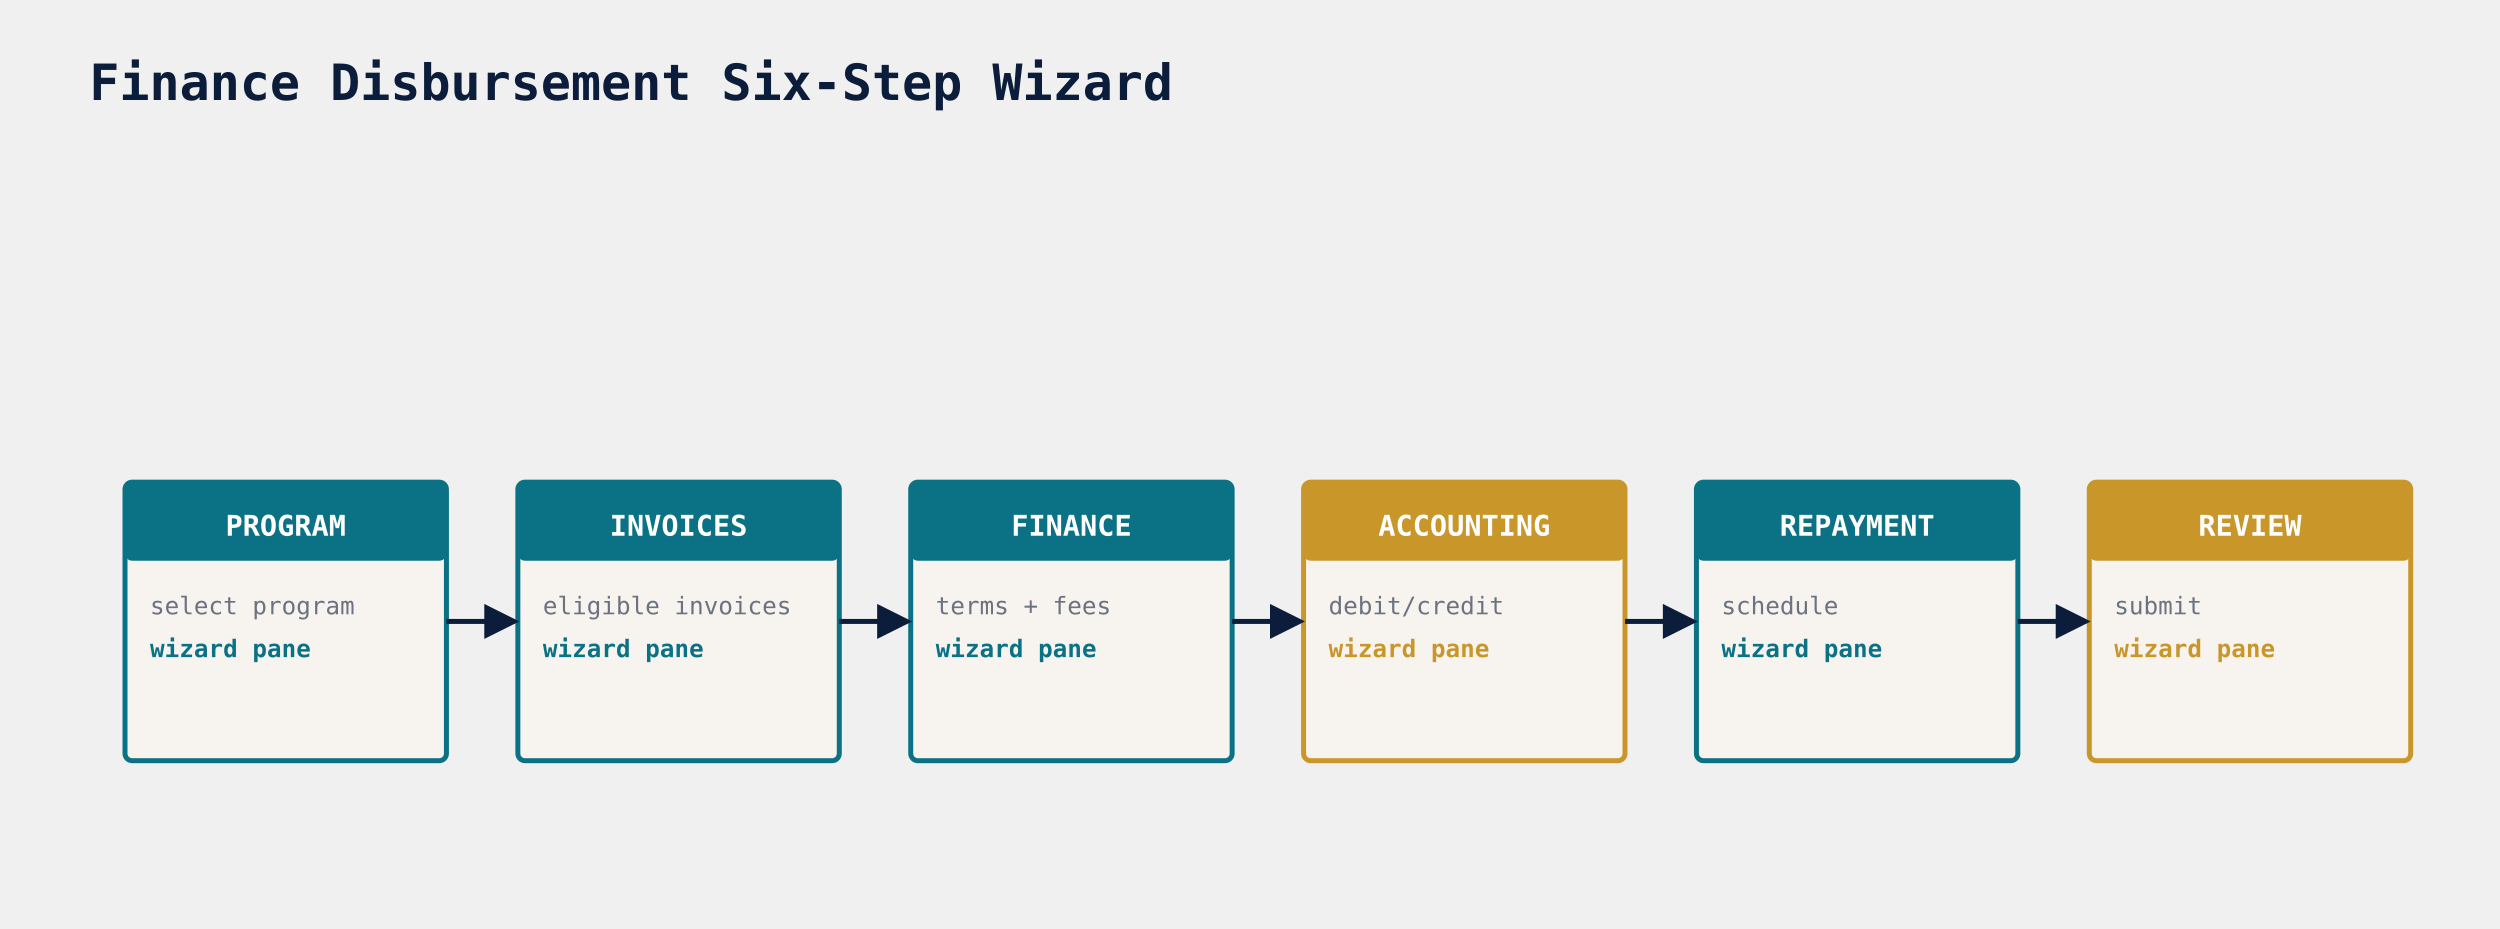
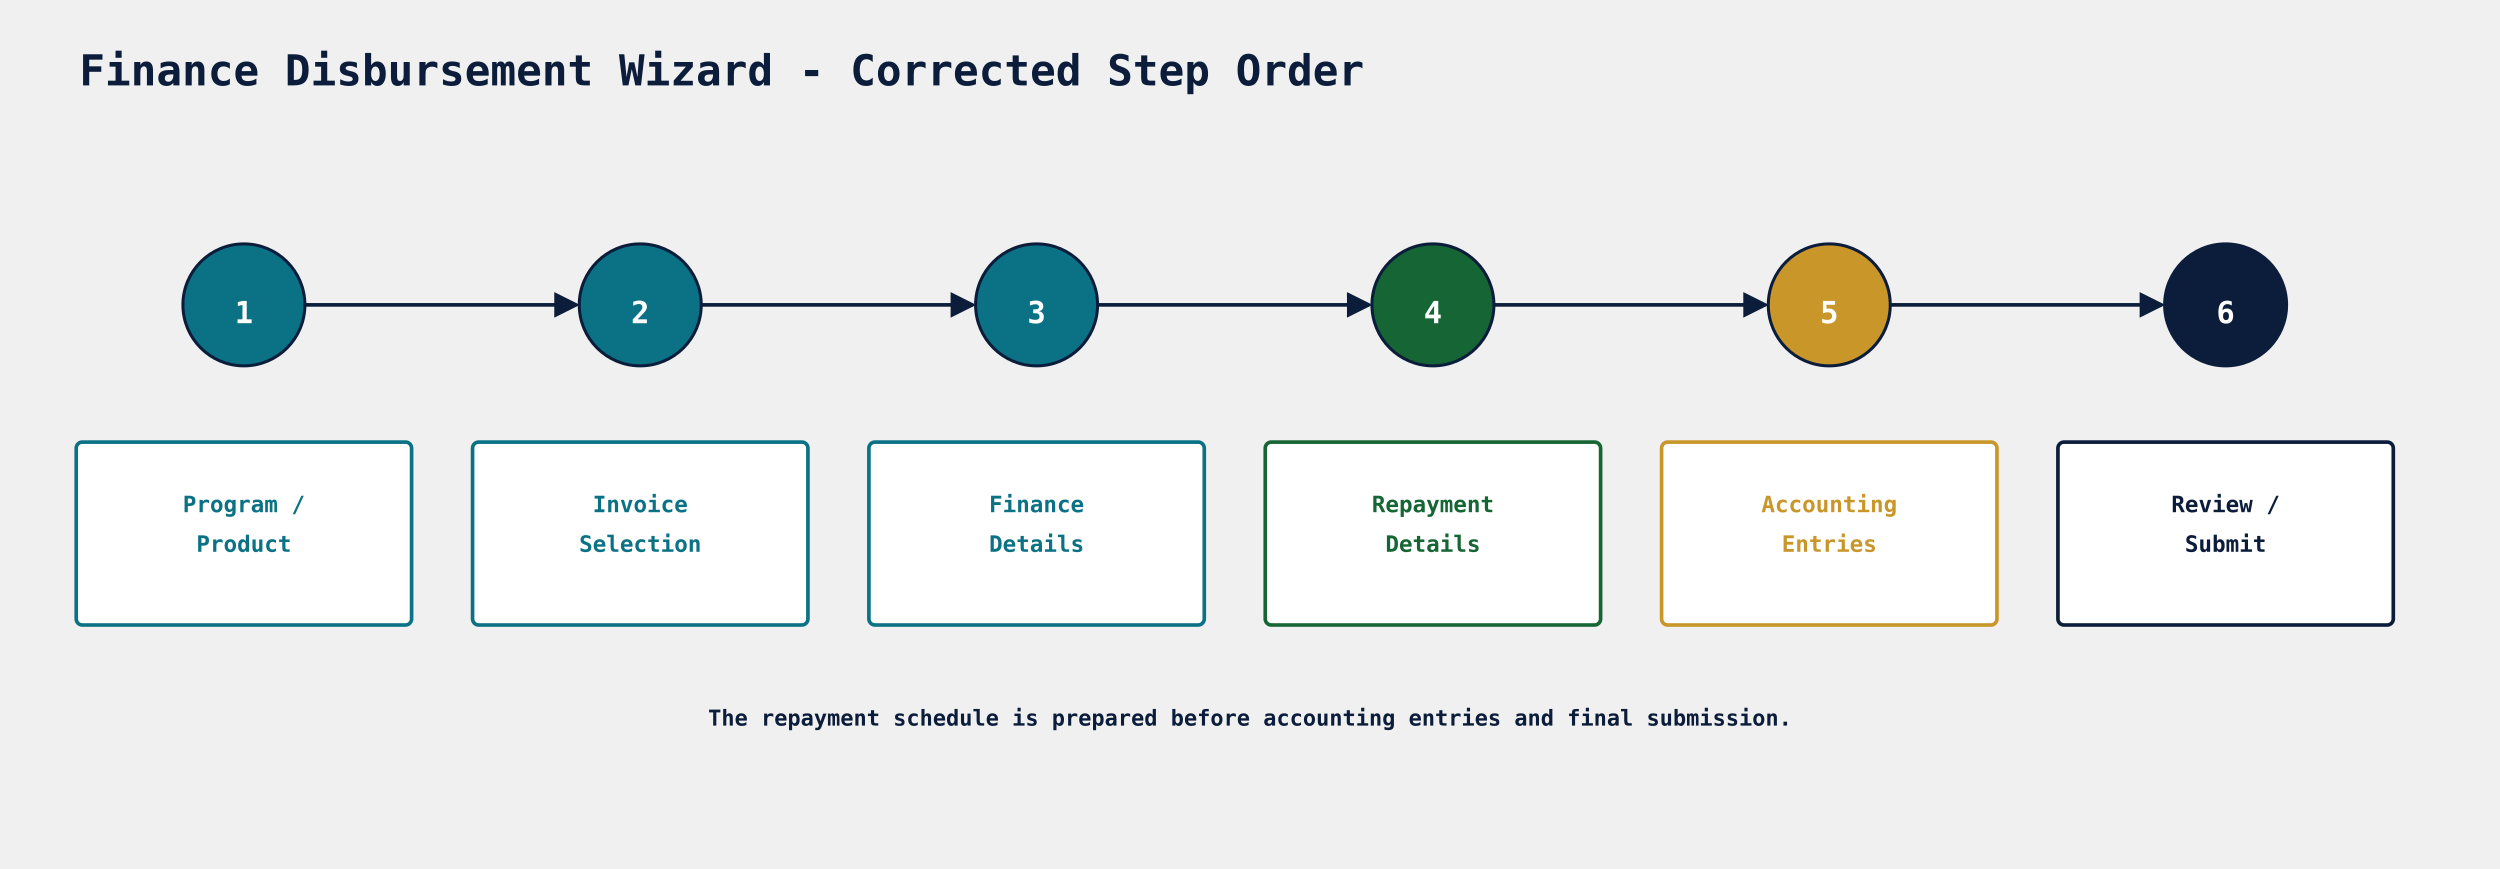
- <svg xmlns="http://www.w3.org/2000/svg" viewBox="0 0 700 260" style="width:100%; height:auto;">
+ <svg xmlns="http://www.w3.org/2000/svg" viewBox="0 0 820 285" style="width:100%; height:auto;">
  <defs>
    <marker id="arrow_navy" markerWidth="7" markerHeight="7" refX="6" refY="3.5" orient="auto">
      <path d="M0,0 L7,3.5 L0,7 Z" fill="#0B1D3A" />
    </marker>
-     <marker id="arrow_green" markerWidth="7" markerHeight="7" refX="6" refY="3.5" orient="auto">
-       <path d="M0,0 L7,3.5 L0,7 Z" fill="#166534" />
+     <marker id="arrow_teal" markerWidth="7" markerHeight="7" refX="6" refY="3.5" orient="auto">
+       <path d="M0,0 L7,3.5 L0,7 Z" fill="#0B7285" />
    </marker>
    <marker id="arrow_gold" markerWidth="7" markerHeight="7" refX="6" refY="3.5" orient="auto">
      <path d="M0,0 L7,3.5 L0,7 Z" fill="#C9962A" />
    </marker>
+     <marker id="arrow_green" markerWidth="7" markerHeight="7" refX="6" refY="3.5" orient="auto">
+       <path d="M0,0 L7,3.5 L0,7 Z" fill="#166534" />
+     </marker>
+     <marker id="arrow_red" markerWidth="7" markerHeight="7" refX="6" refY="3.5" orient="auto">
+       <path d="M0,0 L7,3.5 L0,7 Z" fill="#B91C1C" />
+     </marker>
+     <marker id="arrow_gray" markerWidth="7" markerHeight="7" refX="6" refY="3.5" orient="auto">
+       <path d="M0,0 L7,3.5 L0,7 Z" fill="#6B7280" />
+     </marker>
  </defs>
-   <text x="25" y="28" font-family="JetBrains Mono, monospace" font-size="14" fill="#0B1D3A" font-weight="700">Finance Disbursement Six-Step Wizard</text>
-   <rect x="35" y="135" width="90" height="78" rx="2" fill="#F7F4EF" stroke="#0B7285" stroke-width="1.4" />
-   <rect x="35" y="135" width="90" height="22" rx="2" fill="#0B7285" />
-   <text x="80.0" y="150" text-anchor="middle" font-family="JetBrains Mono, monospace" font-size="8" fill="white" font-weight="600">PROGRAM</text>
-   <text x="42" y="172" font-family="JetBrains Mono, monospace" font-size="6.8" fill="#6B7280" font-weight="400">select program</text>
-   <text x="42" y="184" font-family="JetBrains Mono, monospace" font-size="6.8" fill="#0B7285" font-weight="600">wizard pane</text>
-   <rect x="145" y="135" width="90" height="78" rx="2" fill="#F7F4EF" stroke="#0B7285" stroke-width="1.4" />
-   <rect x="145" y="135" width="90" height="22" rx="2" fill="#0B7285" />
-   <text x="190.0" y="150" text-anchor="middle" font-family="JetBrains Mono, monospace" font-size="8" fill="white" font-weight="600">INVOICES</text>
-   <text x="152" y="172" font-family="JetBrains Mono, monospace" font-size="6.8" fill="#6B7280" font-weight="400">eligible invoices</text>
-   <text x="152" y="184" font-family="JetBrains Mono, monospace" font-size="6.8" fill="#0B7285" font-weight="600">wizard pane</text>
-   <rect x="255" y="135" width="90" height="78" rx="2" fill="#F7F4EF" stroke="#0B7285" stroke-width="1.4" />
-   <rect x="255" y="135" width="90" height="22" rx="2" fill="#0B7285" />
-   <text x="300.0" y="150" text-anchor="middle" font-family="JetBrains Mono, monospace" font-size="8" fill="white" font-weight="600">FINANCE</text>
-   <text x="262" y="172" font-family="JetBrains Mono, monospace" font-size="6.8" fill="#6B7280" font-weight="400">terms + fees</text>
-   <text x="262" y="184" font-family="JetBrains Mono, monospace" font-size="6.8" fill="#0B7285" font-weight="600">wizard pane</text>
-   <rect x="365" y="135" width="90" height="78" rx="2" fill="#F7F4EF" stroke="#C9962A" stroke-width="1.4" />
-   <rect x="365" y="135" width="90" height="22" rx="2" fill="#C9962A" />
-   <text x="410.0" y="150" text-anchor="middle" font-family="JetBrains Mono, monospace" font-size="8" fill="white" font-weight="600">ACCOUNTING</text>
-   <text x="372" y="172" font-family="JetBrains Mono, monospace" font-size="6.8" fill="#6B7280" font-weight="400">debit/credit</text>
-   <text x="372" y="184" font-family="JetBrains Mono, monospace" font-size="6.8" fill="#C9962A" font-weight="600">wizard pane</text>
-   <rect x="475" y="135" width="90" height="78" rx="2" fill="#F7F4EF" stroke="#0B7285" stroke-width="1.4" />
-   <rect x="475" y="135" width="90" height="22" rx="2" fill="#0B7285" />
-   <text x="520.0" y="150" text-anchor="middle" font-family="JetBrains Mono, monospace" font-size="8" fill="white" font-weight="600">REPAYMENT</text>
-   <text x="482" y="172" font-family="JetBrains Mono, monospace" font-size="6.8" fill="#6B7280" font-weight="400">schedule</text>
-   <text x="482" y="184" font-family="JetBrains Mono, monospace" font-size="6.8" fill="#0B7285" font-weight="600">wizard pane</text>
-   <rect x="585" y="135" width="90" height="78" rx="2" fill="#F7F4EF" stroke="#C9962A" stroke-width="1.4" />
-   <rect x="585" y="135" width="90" height="22" rx="2" fill="#C9962A" />
-   <text x="630.0" y="150" text-anchor="middle" font-family="JetBrains Mono, monospace" font-size="8" fill="white" font-weight="600">REVIEW</text>
-   <text x="592" y="172" font-family="JetBrains Mono, monospace" font-size="6.8" fill="#6B7280" font-weight="400">submit</text>
-   <text x="592" y="184" font-family="JetBrains Mono, monospace" font-size="6.8" fill="#C9962A" font-weight="600">wizard pane</text>
-   <line x1="125" y1="174" x2="144" y2="174" stroke="#0B1D3A" stroke-width="1.4" marker-end="url(#arrow_navy)" />
-   <line x1="235" y1="174" x2="254" y2="174" stroke="#0B1D3A" stroke-width="1.4" marker-end="url(#arrow_navy)" />
-   <line x1="345" y1="174" x2="364" y2="174" stroke="#0B1D3A" stroke-width="1.4" marker-end="url(#arrow_navy)" />
-   <line x1="455" y1="174" x2="474" y2="174" stroke="#0B1D3A" stroke-width="1.4" marker-end="url(#arrow_navy)" />
-   <line x1="565" y1="174" x2="584" y2="174" stroke="#0B1D3A" stroke-width="1.4" marker-end="url(#arrow_navy)" />
+   <text x="26" y="28" text-anchor="start" font-family="JetBrains Mono, monospace" font-size="14" fill="#0B1D3A" font-weight="700">Finance Disbursement Wizard - Corrected Step Order</text>
+   <circle cx="80" cy="100" r="20" fill="#0B7285" stroke="#0B1D3A" stroke-width="1.0" />
+   <text x="80" y="106" text-anchor="middle" font-family="JetBrains Mono, monospace" font-size="10" fill="#FFFFFF" font-weight="700">1</text>
+   <rect x="25" y="145" width="110" height="60" rx="2" fill="#FFFFFF" stroke="#0B7285" stroke-width="1.2" />
+   <text x="80" y="168" text-anchor="middle" font-family="JetBrains Mono, monospace" font-size="7.4" fill="#0B7285" font-weight="700">Program /</text>
+   <text x="80" y="181" text-anchor="middle" font-family="JetBrains Mono, monospace" font-size="7.4" fill="#0B7285" font-weight="700">Product</text>
+   <circle cx="210" cy="100" r="20" fill="#0B7285" stroke="#0B1D3A" stroke-width="1.0" />
+   <text x="210" y="106" text-anchor="middle" font-family="JetBrains Mono, monospace" font-size="10" fill="#FFFFFF" font-weight="700">2</text>
+   <rect x="155" y="145" width="110" height="60" rx="2" fill="#FFFFFF" stroke="#0B7285" stroke-width="1.2" />
+   <text x="210" y="168" text-anchor="middle" font-family="JetBrains Mono, monospace" font-size="7.4" fill="#0B7285" font-weight="700">Invoice</text>
+   <text x="210" y="181" text-anchor="middle" font-family="JetBrains Mono, monospace" font-size="7.4" fill="#0B7285" font-weight="700">Selection</text>
+   <circle cx="340" cy="100" r="20" fill="#0B7285" stroke="#0B1D3A" stroke-width="1.0" />
+   <text x="340" y="106" text-anchor="middle" font-family="JetBrains Mono, monospace" font-size="10" fill="#FFFFFF" font-weight="700">3</text>
+   <rect x="285" y="145" width="110" height="60" rx="2" fill="#FFFFFF" stroke="#0B7285" stroke-width="1.2" />
+   <text x="340" y="168" text-anchor="middle" font-family="JetBrains Mono, monospace" font-size="7.4" fill="#0B7285" font-weight="700">Finance</text>
+   <text x="340" y="181" text-anchor="middle" font-family="JetBrains Mono, monospace" font-size="7.4" fill="#0B7285" font-weight="700">Details</text>
+   <circle cx="470" cy="100" r="20" fill="#166534" stroke="#0B1D3A" stroke-width="1.0" />
+   <text x="470" y="106" text-anchor="middle" font-family="JetBrains Mono, monospace" font-size="10" fill="#FFFFFF" font-weight="700">4</text>
+   <rect x="415" y="145" width="110" height="60" rx="2" fill="#FFFFFF" stroke="#166534" stroke-width="1.2" />
+   <text x="470" y="168" text-anchor="middle" font-family="JetBrains Mono, monospace" font-size="7.4" fill="#166534" font-weight="700">Repayment</text>
+   <text x="470" y="181" text-anchor="middle" font-family="JetBrains Mono, monospace" font-size="7.4" fill="#166534" font-weight="700">Details</text>
+   <circle cx="600" cy="100" r="20" fill="#C9962A" stroke="#0B1D3A" stroke-width="1.0" />
+   <text x="600" y="106" text-anchor="middle" font-family="JetBrains Mono, monospace" font-size="10" fill="#FFFFFF" font-weight="700">5</text>
+   <rect x="545" y="145" width="110" height="60" rx="2" fill="#FFFFFF" stroke="#C9962A" stroke-width="1.2" />
+   <text x="600" y="168" text-anchor="middle" font-family="JetBrains Mono, monospace" font-size="7.4" fill="#C9962A" font-weight="700">Accounting</text>
+   <text x="600" y="181" text-anchor="middle" font-family="JetBrains Mono, monospace" font-size="7.4" fill="#C9962A" font-weight="700">Entries</text>
+   <circle cx="730" cy="100" r="20" fill="#0B1D3A" stroke="#0B1D3A" stroke-width="1.0" />
+   <text x="730" y="106" text-anchor="middle" font-family="JetBrains Mono, monospace" font-size="10" fill="#FFFFFF" font-weight="700">6</text>
+   <rect x="675" y="145" width="110" height="60" rx="2" fill="#FFFFFF" stroke="#0B1D3A" stroke-width="1.2" />
+   <text x="730" y="168" text-anchor="middle" font-family="JetBrains Mono, monospace" font-size="7.4" fill="#0B1D3A" font-weight="700">Review /</text>
+   <text x="730" y="181" text-anchor="middle" font-family="JetBrains Mono, monospace" font-size="7.4" fill="#0B1D3A" font-weight="700">Submit</text>
+   <line x1="100" y1="100" x2="189" y2="100" stroke="#0B1D3A" stroke-width="1.2" marker-end="url(#arrow_navy)" />
+   <line x1="230" y1="100" x2="319" y2="100" stroke="#0B1D3A" stroke-width="1.2" marker-end="url(#arrow_navy)" />
+   <line x1="360" y1="100" x2="449" y2="100" stroke="#0B1D3A" stroke-width="1.2" marker-end="url(#arrow_navy)" />
+   <line x1="490" y1="100" x2="579" y2="100" stroke="#0B1D3A" stroke-width="1.2" marker-end="url(#arrow_navy)" />
+   <line x1="620" y1="100" x2="709" y2="100" stroke="#0B1D3A" stroke-width="1.2" marker-end="url(#arrow_navy)" />
+   <text x="410" y="238" text-anchor="middle" font-family="JetBrains Mono, monospace" font-size="7.2" fill="#0B1D3A" font-weight="700">The repayment schedule is prepared before accounting entries and final submission.</text>
</svg>
